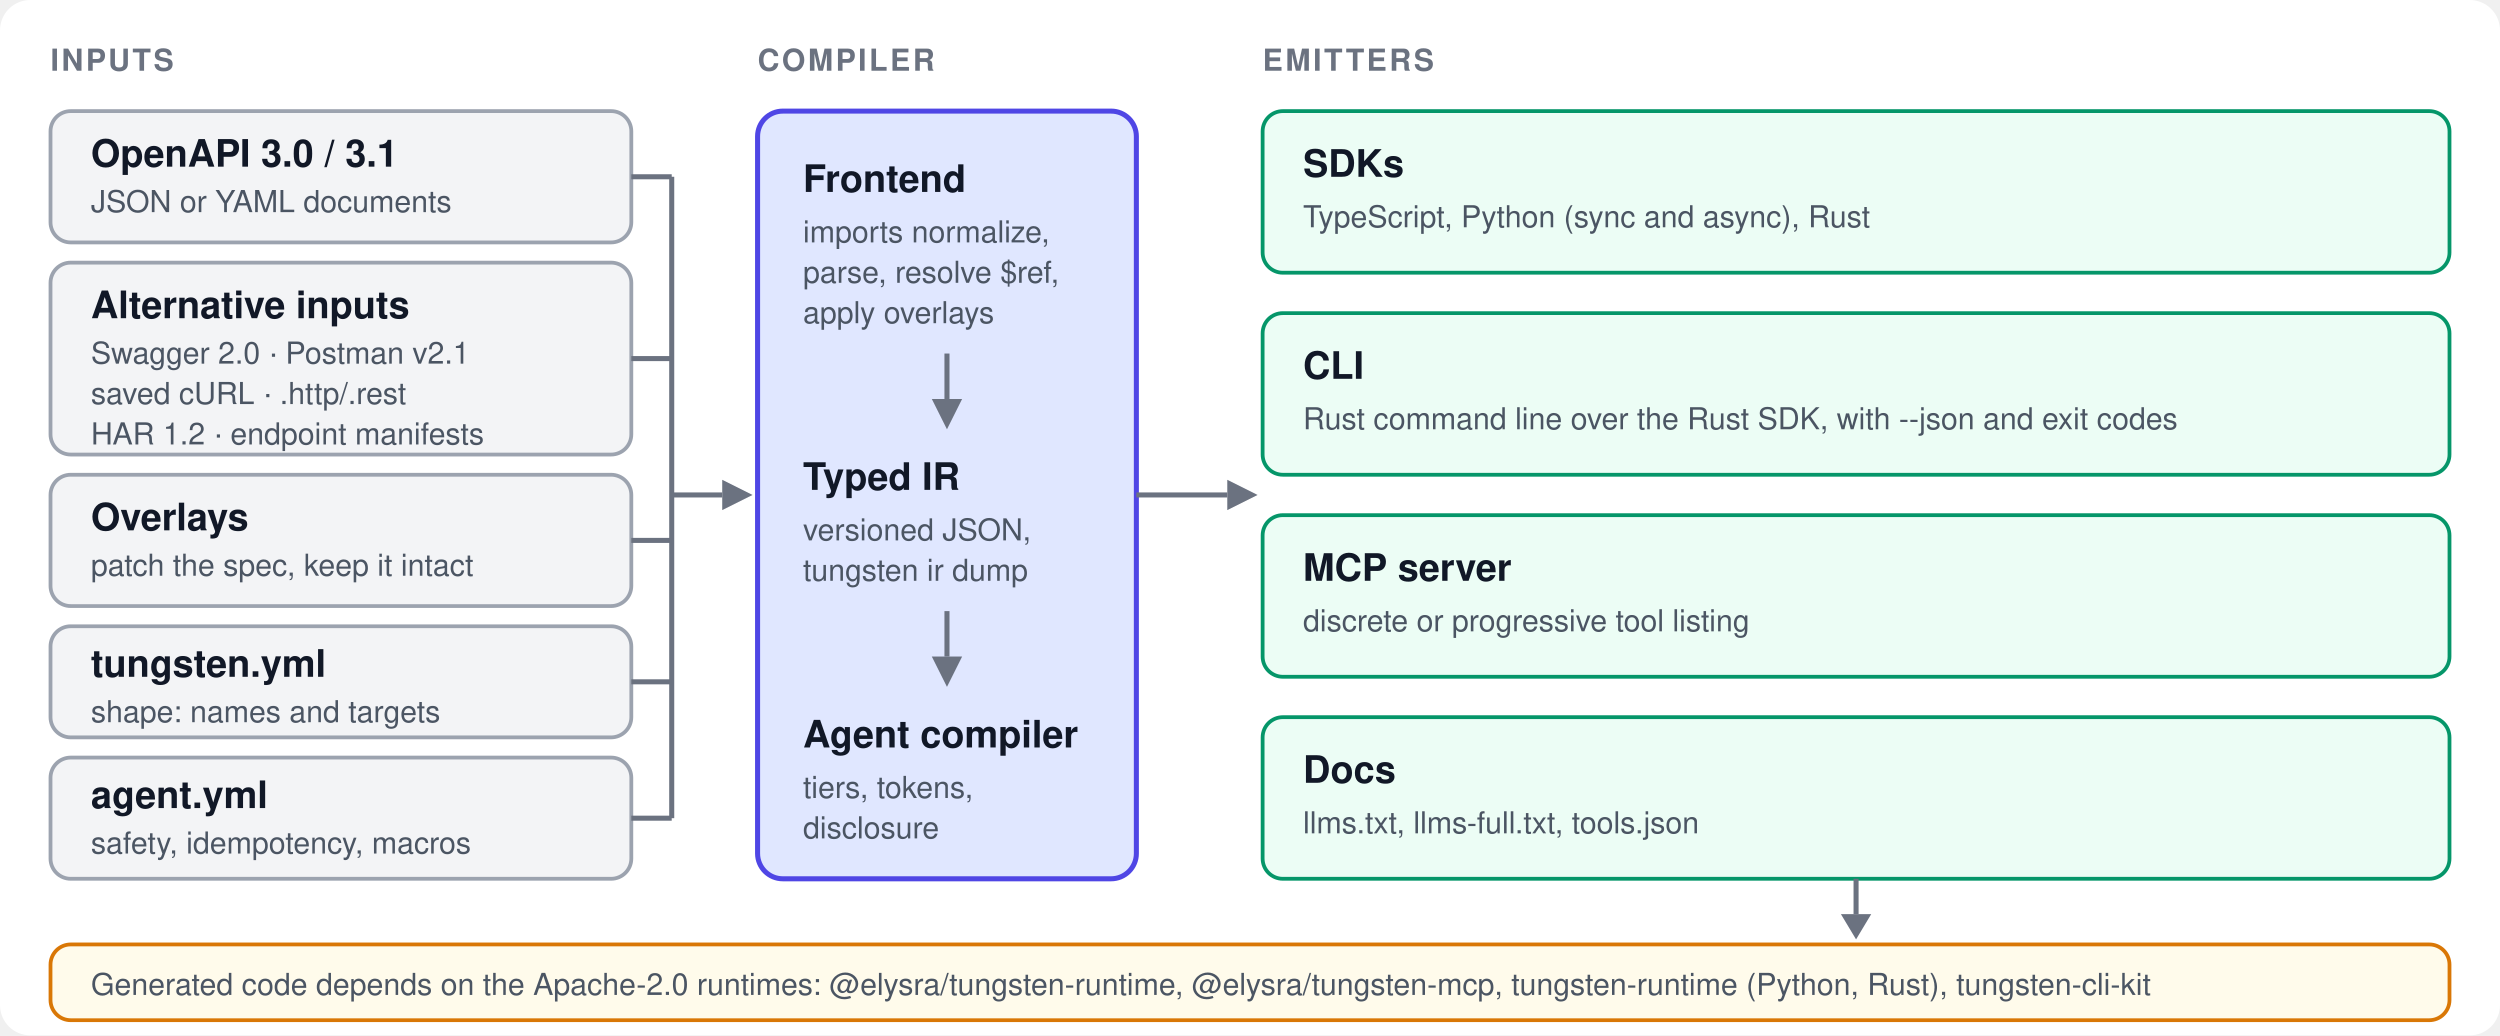
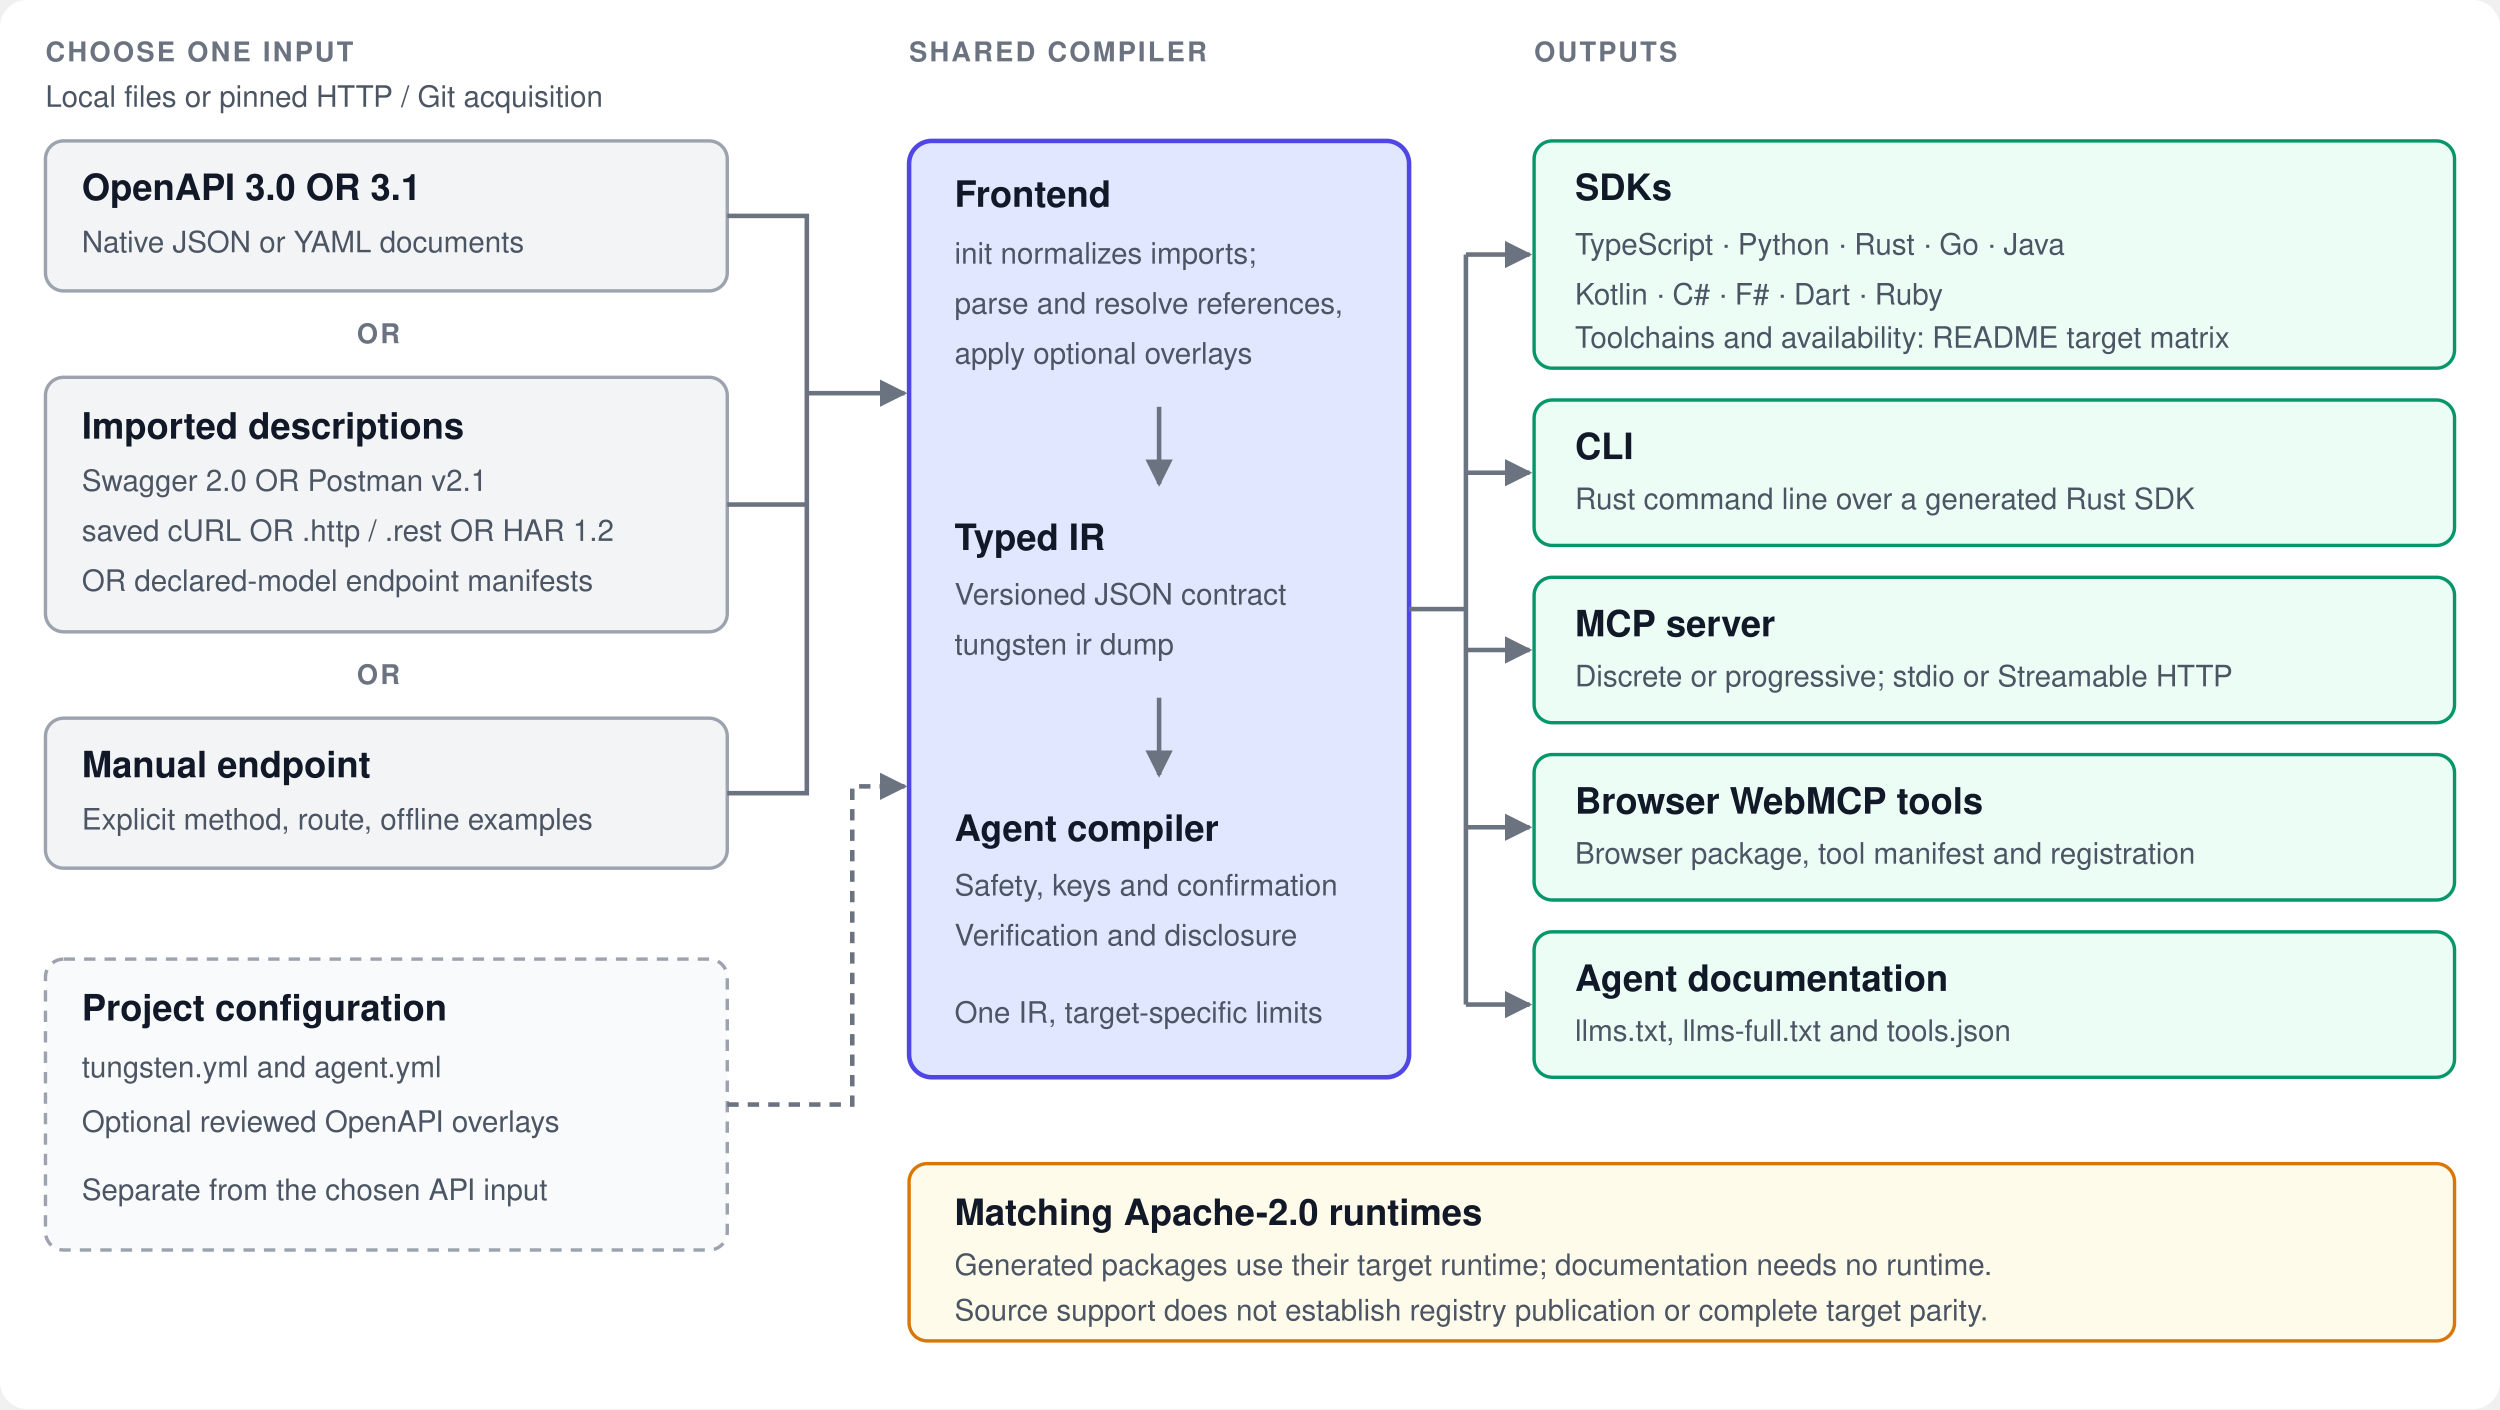
- <svg xmlns="http://www.w3.org/2000/svg" viewBox="0 0 990 410" width="990" height="410" role="img" aria-labelledby="t d">
+ <svg xmlns="http://www.w3.org/2000/svg" viewBox="0 0 1100 620" width="1100" height="620" role="img" aria-labelledby="t d">
  <style>
    .bg { fill: #ffffff; }
    .box { fill: #f3f4f6; stroke: #9ca3af; stroke-width: 1.5; }
+     .config { fill: #f9fafb; stroke: #9ca3af; stroke-width: 1.5; stroke-dasharray: 5 4; }
    .core { fill: #e0e7ff; stroke: #4f46e5; stroke-width: 2; }
    .out { fill: #ecfdf5; stroke: #059669; stroke-width: 1.5; }
    .rt { fill: #fffbeb; stroke: #d97706; stroke-width: 1.5; }
-     .arrow { stroke: #6b7280; stroke-width: 2; fill: none; }
+     .arrow { stroke: #6b7280; stroke-width: 2; fill: none; marker-end: url(#arrow); }
+     .bus { stroke: #6b7280; stroke-width: 2; fill: none; }
+     .dash { stroke-dasharray: 5 4; }
    .head { fill: #6b7280; }
    text { fill: #111827; font: 14px ui-sans-serif, system-ui, -apple-system, "Segoe UI", Helvetica, Arial, sans-serif; }
-     .h { font-weight: 700; font-size: 15px; }
-     .s { font-size: 12px; fill: #4b5563; }
+     .h { font-weight: 700; font-size: 16px; }
+     .s { font-size: 13px; fill: #4b5563; }
    .cap { font-size: 12px; font-weight: 700; fill: #6b7280; letter-spacing: 1px; }
    @media (prefers-color-scheme: dark) {
      .bg { fill: #0d1117; }
-       .box { fill: #1f2937; stroke: #6b7280; }
+       .box, .config { fill: #1f2937; stroke: #6b7280; }
      .core { fill: #312e81; stroke: #818cf8; }
      .out { fill: #064e3b; stroke: #34d399; }
      .rt { fill: #451a03; stroke: #fbbf24; }
-       .arrow { stroke: #9ca3af; }
+       .arrow, .bus { stroke: #9ca3af; }
      .head { fill: #9ca3af; }
      text { fill: #f3f4f6; }
      .s { fill: #d1d5db; }
      .cap { fill: #9ca3af; }
    }
  </style>
-   <rect class="bg" width="990" height="410" rx="12" />
-   <text class="cap" x="20" y="28">INPUTS</text>
-   <text class="cap" x="300" y="28">COMPILER</text>
-   <text class="cap" x="500" y="28">EMITTERS</text>
-   <rect class="box" x="20" y="44" width="230" height="52" rx="8" />
-   <text class="h" x="36" y="66">OpenAPI 3.0 / 3.1</text>
-   <text class="s" x="36" y="84">JSON or YAML documents</text>
-   <rect class="box" x="20" y="104" width="230" height="76" rx="8" />
-   <text class="h" x="36" y="126">Alternative inputs</text>
-   <text class="s" x="36" y="144">Swagger 2.0 · Postman v2.1</text>
-   <text class="s" x="36" y="160">saved cURL · .http/.rest</text>
-   <text class="s" x="36" y="176">HAR 1.2 · endpoint manifests</text>
-   <rect class="box" x="20" y="188" width="230" height="52" rx="8" />
-   <text class="h" x="36" y="210">Overlays</text>
-   <text class="s" x="36" y="228">patch the spec, keep it intact</text>
-   <rect class="box" x="20" y="248" width="230" height="44" rx="8" />
-   <text class="h" x="36" y="268">tungsten.yml</text>
-   <text class="s" x="36" y="286">shape: names and targets</text>
-   <rect class="box" x="20" y="300" width="230" height="48" rx="8" />
-   <text class="h" x="36" y="320">agent.yml</text>
-   <text class="s" x="36" y="338">safety, idempotency, macros</text>
-   <path class="arrow" d="M250 70 H266 M250 142 H266 M250 214 H266 M250 270 H266 M250 324 H266 M266 70 V324 M266 196 H286" />
-   <path class="head" d="M286 190 L298 196 L286 202 Z" />
-   <rect class="core" x="300" y="44" width="150" height="304" rx="10" />
-   <text class="h" x="318" y="76">Frontend</text>
-   <text class="s" x="318" y="96">imports normalize,</text>
-   <text class="s" x="318" y="112">parse, resolve $ref,</text>
-   <text class="s" x="318" y="128">apply overlays</text>
-   <path class="arrow" d="M375 140 V158" />
-   <path class="head" d="M369 158 L375 170 L381 158 Z" />
-   <text class="h" x="318" y="194">Typed IR</text>
-   <text class="s" x="318" y="214">versioned JSON,</text>
-   <text class="s" x="318" y="230">tungsten ir dump</text>
-   <path class="arrow" d="M375 242 V260" />
-   <path class="head" d="M369 260 L375 272 L381 260 Z" />
-   <text class="h" x="318" y="296">Agent compiler</text>
-   <text class="s" x="318" y="316">tiers, tokens,</text>
-   <text class="s" x="318" y="332">disclosure</text>
-   <path class="arrow" d="M450 196 H486" />
-   <path class="head" d="M486 190 L498 196 L486 202 Z" />
-   <rect class="out" x="500" y="44" width="470" height="64" rx="8" />
-   <text class="h" x="516" y="70">SDKs</text>
-   <text class="s" x="516" y="90">TypeScript, Python (sync and async), Rust</text>
-   <rect class="out" x="500" y="124" width="470" height="64" rx="8" />
-   <text class="h" x="516" y="150">CLI</text>
-   <text class="s" x="516" y="170">Rust command line over the Rust SDK, with --json and exit codes</text>
-   <rect class="out" x="500" y="204" width="470" height="64" rx="8" />
-   <text class="h" x="516" y="230">MCP server</text>
-   <text class="s" x="516" y="250">discrete or progressive tool listing</text>
-   <rect class="out" x="500" y="284" width="470" height="64" rx="8" />
-   <text class="h" x="516" y="310">Docs</text>
-   <text class="s" x="516" y="330">llms.txt, llms-full.txt, tools.json</text>
-   <path class="arrow" d="M735 348 V362" />
-   <path class="head" d="M729 362 L735 372 L741 362 Z" />
-   <rect class="rt" x="20" y="374" width="950" height="30" rx="8" />
-   <text class="s" x="36" y="394">Generated code depends on the Apache-2.0 runtimes: @elysra/tungsten-runtime, @elysra/tungsten-mcp, tungsten-runtime (Python, Rust), tungsten-cli-kit</text>
+   <defs>
+     <marker id="arrow" viewBox="0 0 10 10" refX="9" refY="5" markerWidth="6" markerHeight="6" orient="auto-start-reverse">
+       <path class="head" d="M0 0 L10 5 L0 10 Z" />
+     </marker>
+   </defs>
+   <rect class="bg" width="1100" height="620" rx="12" />
+   <text class="cap" x="20" y="27">CHOOSE ONE INPUT</text>
+   <text class="s" x="20" y="47">Local files or pinned HTTP / Git acquisition</text>
+   <text class="cap" x="400" y="27">SHARED COMPILER</text>
+   <text class="cap" x="675" y="27">OUTPUTS</text>
+   <rect class="box" x="20" y="62" width="300" height="66" rx="8" />
+   <text class="h" x="36" y="88">OpenAPI 3.0 OR 3.1</text>
+   <text class="s" x="36" y="111">Native JSON or YAML documents</text>
+   <text class="cap" x="157" y="151">OR</text>
+   <rect class="box" x="20" y="166" width="300" height="112" rx="8" />
+   <text class="h" x="36" y="193">Imported descriptions</text>
+   <text class="s" x="36" y="216">Swagger 2.0 OR Postman v2.1</text>
+   <text class="s" x="36" y="238">saved cURL OR .http / .rest OR HAR 1.2</text>
+   <text class="s" x="36" y="260">OR declared-model endpoint manifests</text>
+   <text class="cap" x="157" y="301">OR</text>
+   <rect class="box" x="20" y="316" width="300" height="66" rx="8" />
+   <text class="h" x="36" y="342">Manual endpoint</text>
+   <text class="s" x="36" y="365">Explicit method, route, offline examples</text>
+   <path class="bus" d="M320 95 H355 V349 H320 M320 222 H355" />
+   <path class="arrow" d="M355 173 H398" />
+   <rect class="config" x="20" y="422" width="300" height="128" rx="8" />
+   <text class="h" x="36" y="449">Project configuration</text>
+   <text class="s" x="36" y="474">tungsten.yml and agent.yml</text>
+   <text class="s" x="36" y="498">Optional reviewed OpenAPI overlays</text>
+   <text class="s" x="36" y="528">Separate from the chosen API input</text>
+   <path class="arrow dash" d="M320 486 H375 V346 H398" />
+   <rect class="core" x="400" y="62" width="220" height="412" rx="10" />
+   <text class="h" x="420" y="91">Frontend</text>
+   <text class="s" x="420" y="116">init normalizes imports;</text>
+   <text class="s" x="420" y="138">parse and resolve references,</text>
+   <text class="s" x="420" y="160">apply optional overlays</text>
+   <path class="arrow" d="M510 179 V213" />
+   <text class="h" x="420" y="242">Typed IR</text>
+   <text class="s" x="420" y="266">Versioned JSON contract</text>
+   <text class="s" x="420" y="288">tungsten ir dump</text>
+   <path class="arrow" d="M510 307 V341" />
+   <text class="h" x="420" y="370">Agent compiler</text>
+   <text class="s" x="420" y="394">Safety, keys and confirmation</text>
+   <text class="s" x="420" y="416">Verification and disclosure</text>
+   <text class="s" x="420" y="450">One IR, target-specific limits</text>
+   <path class="bus" d="M620 268 H645 V112 M645 268 V442" />
+   <path class="arrow" d="M645 112 H673" />
+   <path class="arrow" d="M645 208 H673" />
+   <path class="arrow" d="M645 286 H673" />
+   <path class="arrow" d="M645 364 H673" />
+   <path class="arrow" d="M645 442 H673" />
+   <rect class="out" x="675" y="62" width="405" height="100" rx="8" />
+   <text class="h" x="693" y="88">SDKs</text>
+   <text class="s" x="693" y="112">TypeScript · Python · Rust · Go · Java</text>
+   <text class="s" x="693" y="134">Kotlin · C# · F# · Dart · Ruby</text>
+   <text class="s" x="693" y="153">Toolchains and availability: README target matrix</text>
+   <rect class="out" x="675" y="176" width="405" height="64" rx="8" />
+   <text class="h" x="693" y="202">CLI</text>
+   <text class="s" x="693" y="224">Rust command line over a generated Rust SDK</text>
+   <rect class="out" x="675" y="254" width="405" height="64" rx="8" />
+   <text class="h" x="693" y="280">MCP server</text>
+   <text class="s" x="693" y="302">Discrete or progressive; stdio or Streamable HTTP</text>
+   <rect class="out" x="675" y="332" width="405" height="64" rx="8" />
+   <text class="h" x="693" y="358">Browser WebMCP tools</text>
+   <text class="s" x="693" y="380">Browser package, tool manifest and registration</text>
+   <rect class="out" x="675" y="410" width="405" height="64" rx="8" />
+   <text class="h" x="693" y="436">Agent documentation</text>
+   <text class="s" x="693" y="458">llms.txt, llms-full.txt and tools.json</text>
+   <rect class="rt" x="400" y="512" width="680" height="78" rx="8" />
+   <text class="h" x="420" y="539">Matching Apache-2.0 runtimes</text>
+   <text class="s" x="420" y="561">Generated packages use their target runtime; documentation needs no runtime.</text>
+   <text class="s" x="420" y="581">Source support does not establish registry publication or complete target parity.</text>
</svg>
